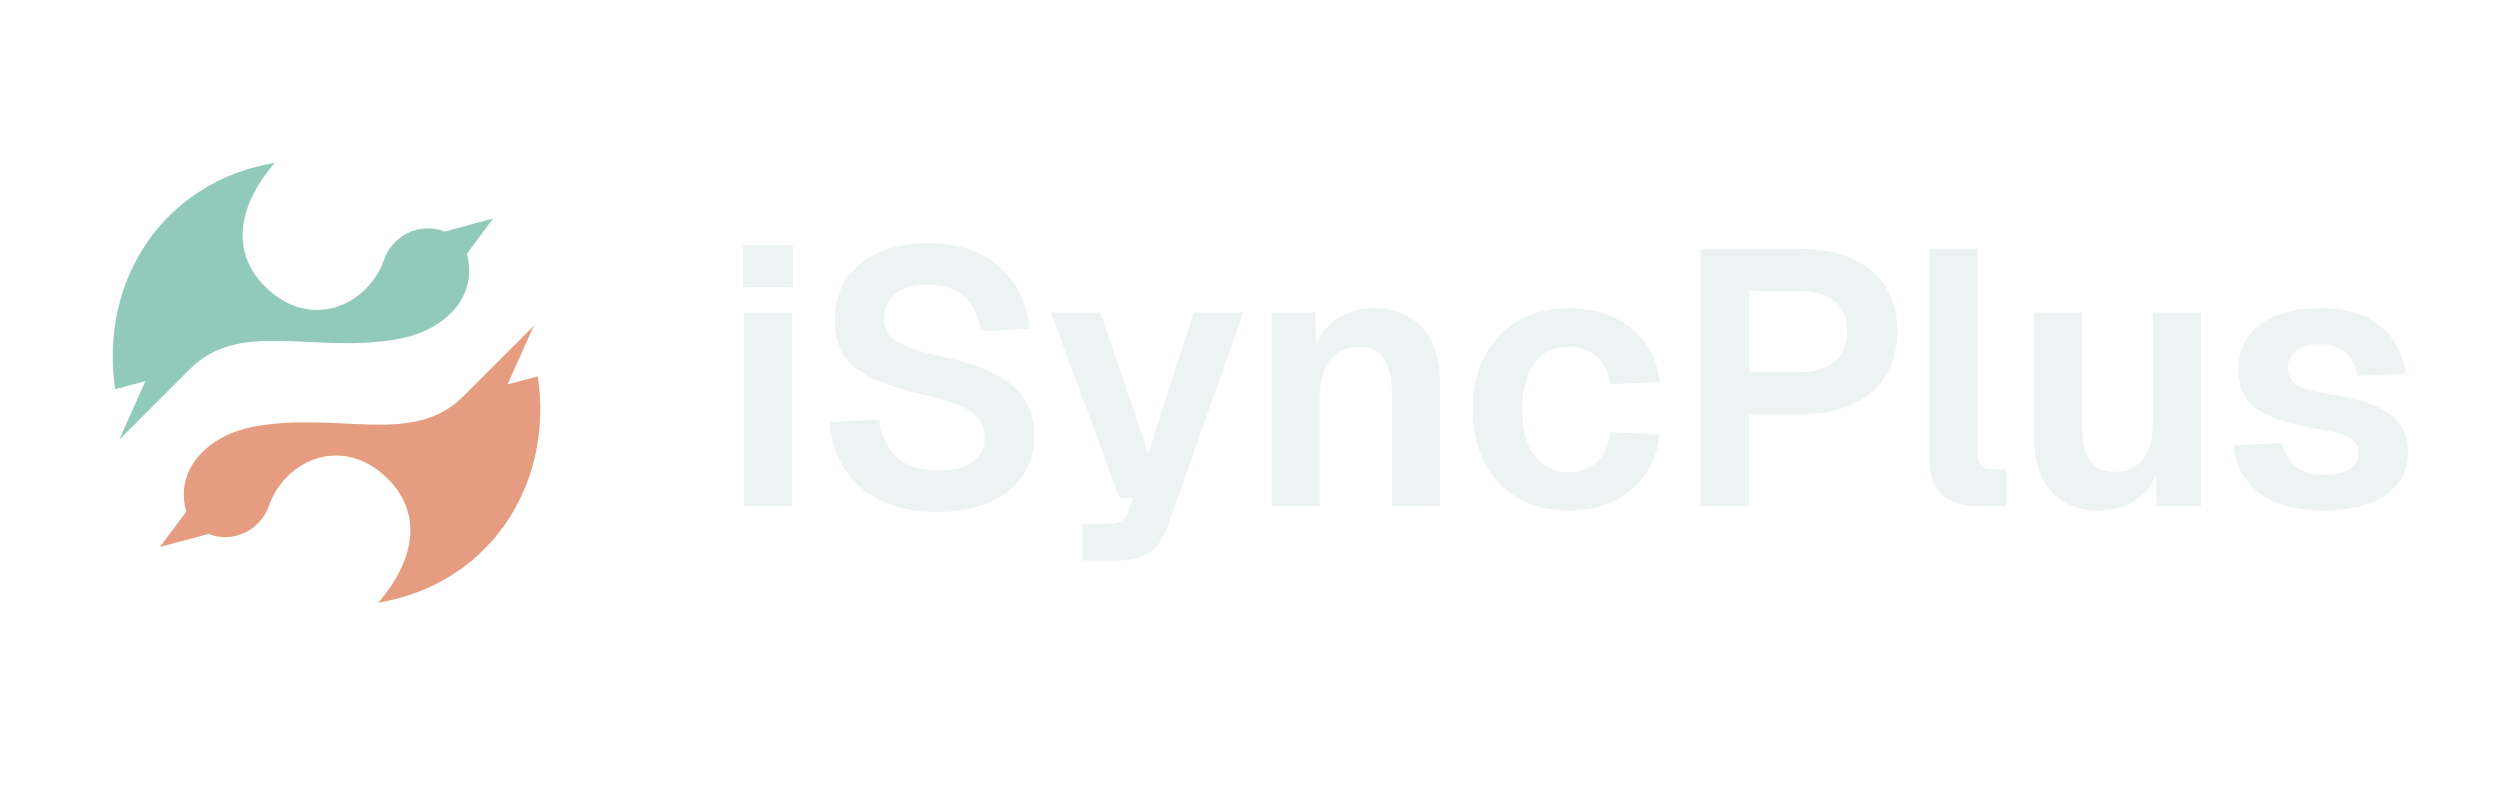
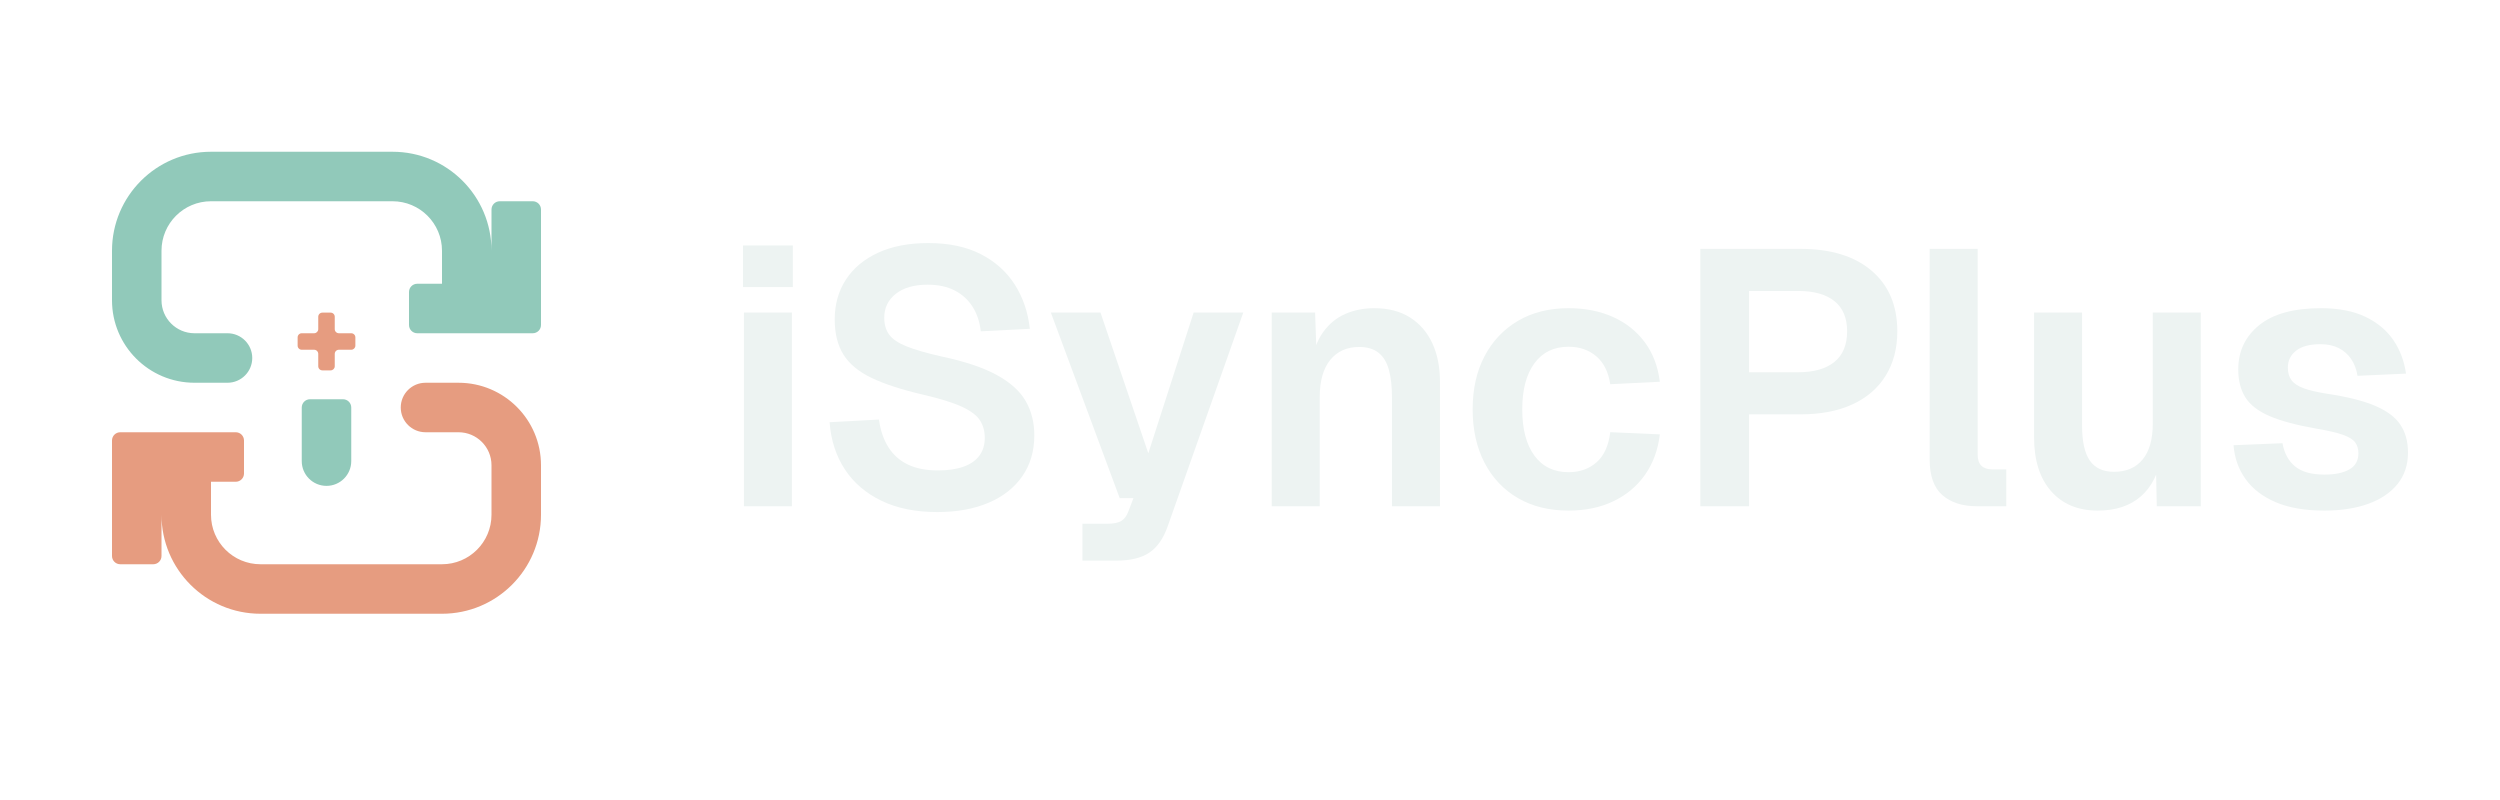
- <svg xmlns="http://www.w3.org/2000/svg" width="800" height="256" viewBox="0 0 800 256" role="img" aria-label="iSyncPlus / Duet">
+ <svg xmlns="http://www.w3.org/2000/svg" width="800" height="256" viewBox="0 0 800 256" role="img">
  <g transform="translate(20 38) scale(.66)">
-     <g transform="translate(100 88) scale(.98) translate(-100 -88)">
-       <path fill="#91C9BA" d="M24 132C16 77 49 29 103 20C84 42 82 64 97 80C119.5 104 149 91 157 68C161 56.5 174 49 187 54L211 47.57L198 65C204 87 186 103 165 107C123 115 86 97 61 122L26 157L39 128Z" />
-     </g>
-     <g transform="rotate(180 128 128)">
-       <g transform="translate(100 88) scale(.98) translate(-100 -88)">
-         <path fill="#E69C80" d="M24 132C16 77 49 29 103 20C84 42 82 64 97 80C119.5 104 149 91 157 68C161 56.5 174 49 187 54L211 47.57L198 65C204 87 186 103 165 107C123 115 86 97 61 122L26 157L39 128Z" />
-       </g>
-     </g>
+     <path fill="#91C9BA" d="M80 128H64A40 40 0 0 1 24 88V64A48 48 0 0 1 72 16H160A48 48 0 0 1 208 64V44A4 4 0 0 1 212 40H228A4 4 0 0 1 232 44V100A4 4 0 0 1 228 104H172A4 4 0 0 1 168 100V84A4 4 0 0 1 172 80H184V64A24 24 0 0 0 160 40H72A24 24 0 0 0 48 64V88A16 16 0 0 0 64 104H80A12 12 0 0 1 80 128Z" />
+     <path fill="#E69C80" transform="rotate(180 128 128)" d="M80 128H64A40 40 0 0 1 24 88V64A48 48 0 0 1 72 16H160A48 48 0 0 1 208 64V44A4 4 0 0 1 212 40H228A4 4 0 0 1 232 44V100A4 4 0 0 1 228 104H172A4 4 0 0 1 168 100V84A4 4 0 0 1 172 80H184V64A24 24 0 0 0 160 40H72A24 24 0 0 0 48 64V88A16 16 0 0 0 64 104H80A12 12 0 0 1 80 128Z" />
+     <path fill="#E69C80" d="M124 96A2 2 0 0 1 126 94L130 94A2 2 0 0 1 132 96L132 102A2 2 0 0 0 134 104L140 104A2 2 0 0 1 142 106L142 110A2 2 0 0 1 140 112L134 112A2 2 0 0 0 132 114L132 120A2 2 0 0 1 130 122L126 122A2 2 0 0 1 124 120L124 114A2 2 0 0 0 122 112L116 112A2 2 0 0 1 114 110L114 106A2 2 0 0 1 116 104L122 104A2 2 0 0 0 124 102Z" />
+     <path fill="#91C9BA" d="M120 136H136A4 4 0 0 1 140 140V166A12 12 0 0 1 116 166V140A4 4 0 0 1 120 136Z" />
  </g>
  <path fill="#EDF3F2" d="M238.06 162V100.01H253.41V162ZM237.77 91.86V78.55H253.7V91.86Z" />
  <path fill="#EDF3F2" d="M299.91 163.86Q289.58 163.86 282.09 160.26Q274.61 156.66 270.36 150.21Q266.12 143.76 265.47 135.11L281.27 134.26Q281.98 139.49 284.31 143.14Q286.63 146.79 290.56 148.67Q294.5 150.54 300.14 150.54Q304.92 150.54 308.26 149.36Q311.61 148.19 313.37 145.85Q315.13 143.51 315.13 140.1Q315.13 136.99 313.64 134.59Q312.15 132.19 307.92 130.21Q303.69 128.23 295.41 126.3Q285.14 123.91 278.92 120.94Q272.71 117.96 269.91 113.48Q267.11 109 267.11 102.24Q267.11 94.97 270.7 89.46Q274.28 83.96 280.99 80.87Q287.7 77.78 297.04 77.78Q306.95 77.78 313.86 81.33Q320.76 84.88 324.72 91.05Q328.67 97.23 329.55 105.22L313.85 106.02Q313.36 101.55 311.25 98.2Q309.14 94.85 305.54 92.97Q301.93 91.1 296.81 91.1Q290.38 91.1 286.67 94.01Q282.96 96.93 282.96 101.67Q282.96 104.94 284.55 107.1Q286.15 109.26 290.1 110.84Q294.05 112.43 301.27 114.07Q312.41 116.42 318.93 119.98Q325.46 123.54 328.22 128.34Q330.98 133.13 330.98 139.3Q330.98 146.85 327.15 152.38Q323.31 157.92 316.32 160.89Q309.34 163.86 299.91 163.86Z" />
  <path fill="#EDF3F2" d="M346.38 179.4V167.6H354.32Q357.37 167.6 358.83 166.69Q360.3 165.78 361.11 163.58L362.7 159.41H358.31L336.27 100.01H352.15L367.46 145.05L381.97 100.01H397.85L373.67 168.39Q371.63 174.25 367.81 176.82Q364 179.4 357.19 179.4Z" />
  <path fill="#EDF3F2" d="M406.95 162V100.01H420.83L421.44 117.56L419.56 116.87Q420.52 110.3 423.39 106.3Q426.27 102.3 430.49 100.46Q434.71 98.62 439.72 98.62Q446.54 98.62 451.22 101.6Q455.91 104.58 458.35 109.85Q460.79 115.13 460.79 122.14V162H445.43V127.12Q445.43 121.94 444.45 118.36Q443.48 114.78 441.16 112.91Q438.85 111.03 434.93 111.03Q429.07 111.03 425.69 115.16Q422.31 119.3 422.31 127.12V162Z" />
  <path fill="#EDF3F2" d="M501.94 163.39Q492.64 163.39 485.75 159.4Q478.87 155.4 475.06 148.1Q471.25 140.8 471.25 131Q471.25 121.21 475.06 113.97Q478.87 106.72 485.75 102.67Q492.64 98.62 501.94 98.62Q509.88 98.62 516.13 101.42Q522.38 104.22 526.29 109.46Q530.21 114.7 531.15 122.16L515.28 122.95Q514.39 117.06 510.81 114.01Q507.23 110.96 501.94 110.96Q494.9 110.96 491.01 116.26Q487.12 121.56 487.12 131Q487.12 140.5 491.01 145.8Q494.9 151.1 501.94 151.1Q507.28 151.1 510.88 147.95Q514.49 144.8 515.28 138.3L531.15 139Q530.26 146.46 526.4 151.94Q522.53 157.42 516.28 160.4Q510.03 163.39 501.94 163.39Z" />
  <path fill="#EDF3F2" d="M544.1 162V79.64H576.19Q590.76 79.64 598.95 86.66Q607.14 93.68 607.14 106.01Q607.14 114.2 603.43 120.2Q599.72 126.2 592.79 129.39Q585.86 132.59 576.19 132.59H559.7V162ZM559.7 119.12H575.42Q582.96 119.12 587.02 115.81Q591.08 112.51 591.08 106.01Q591.08 99.64 587.05 96.38Q583.02 93.11 575.42 93.11H559.7Z" />
  <path fill="#EDF3F2" d="M632.62 162Q625.65 162 621.57 158.45Q617.49 154.9 617.49 147.03V79.64H632.85V145.45Q632.85 147.92 634.07 149.06Q635.28 150.2 637.55 150.2H642.01V162Z" />
  <path fill="#EDF3F2" d="M671.29 163.39Q661.82 163.39 656.36 157.19Q650.9 150.98 650.9 139.92V100.01H666.26V136.18Q666.26 143.84 668.76 147.41Q671.26 150.98 676.49 150.98Q682.37 150.98 685.63 147.05Q688.89 143.12 688.89 135.54V100.01H704.25V162H690.17L689.81 144.81L691.78 145.37Q690.33 154.24 685.11 158.81Q679.89 163.39 671.29 163.39Z" />
  <path fill="#EDF3F2" d="M743.75 163.39Q734.49 163.39 728.21 160.7Q721.93 158 718.56 153.28Q715.2 148.56 714.73 142.47L730.4 141.83Q731.23 146.58 734.39 149.22Q737.56 151.87 743.8 151.87Q748.89 151.87 751.79 150.22Q754.69 148.57 754.69 145.07Q754.69 142.99 753.68 141.6Q752.68 140.2 749.8 139.16Q746.92 138.12 741.28 137.17Q731.7 135.49 726.24 133.14Q720.79 130.79 718.51 127.15Q716.24 123.51 716.24 118.23Q716.24 109.48 722.94 104.05Q729.63 98.62 742.71 98.62Q751.16 98.62 756.91 101.37Q762.66 104.12 765.88 108.84Q769.09 113.56 769.92 119.56L754.4 120.26Q753.91 117.16 752.38 114.9Q750.86 112.64 748.4 111.39Q745.95 110.14 742.54 110.14Q737.41 110.14 734.76 112.21Q732.11 114.28 732.11 117.66Q732.11 120.11 733.31 121.7Q734.5 123.28 737.24 124.27Q739.98 125.26 744.56 125.98Q754.37 127.45 760.05 129.87Q765.73 132.29 768.14 135.94Q770.56 139.58 770.56 144.81Q770.56 150.75 767.2 154.91Q763.83 159.06 757.82 161.23Q751.81 163.39 743.75 163.39Z" />
</svg>
